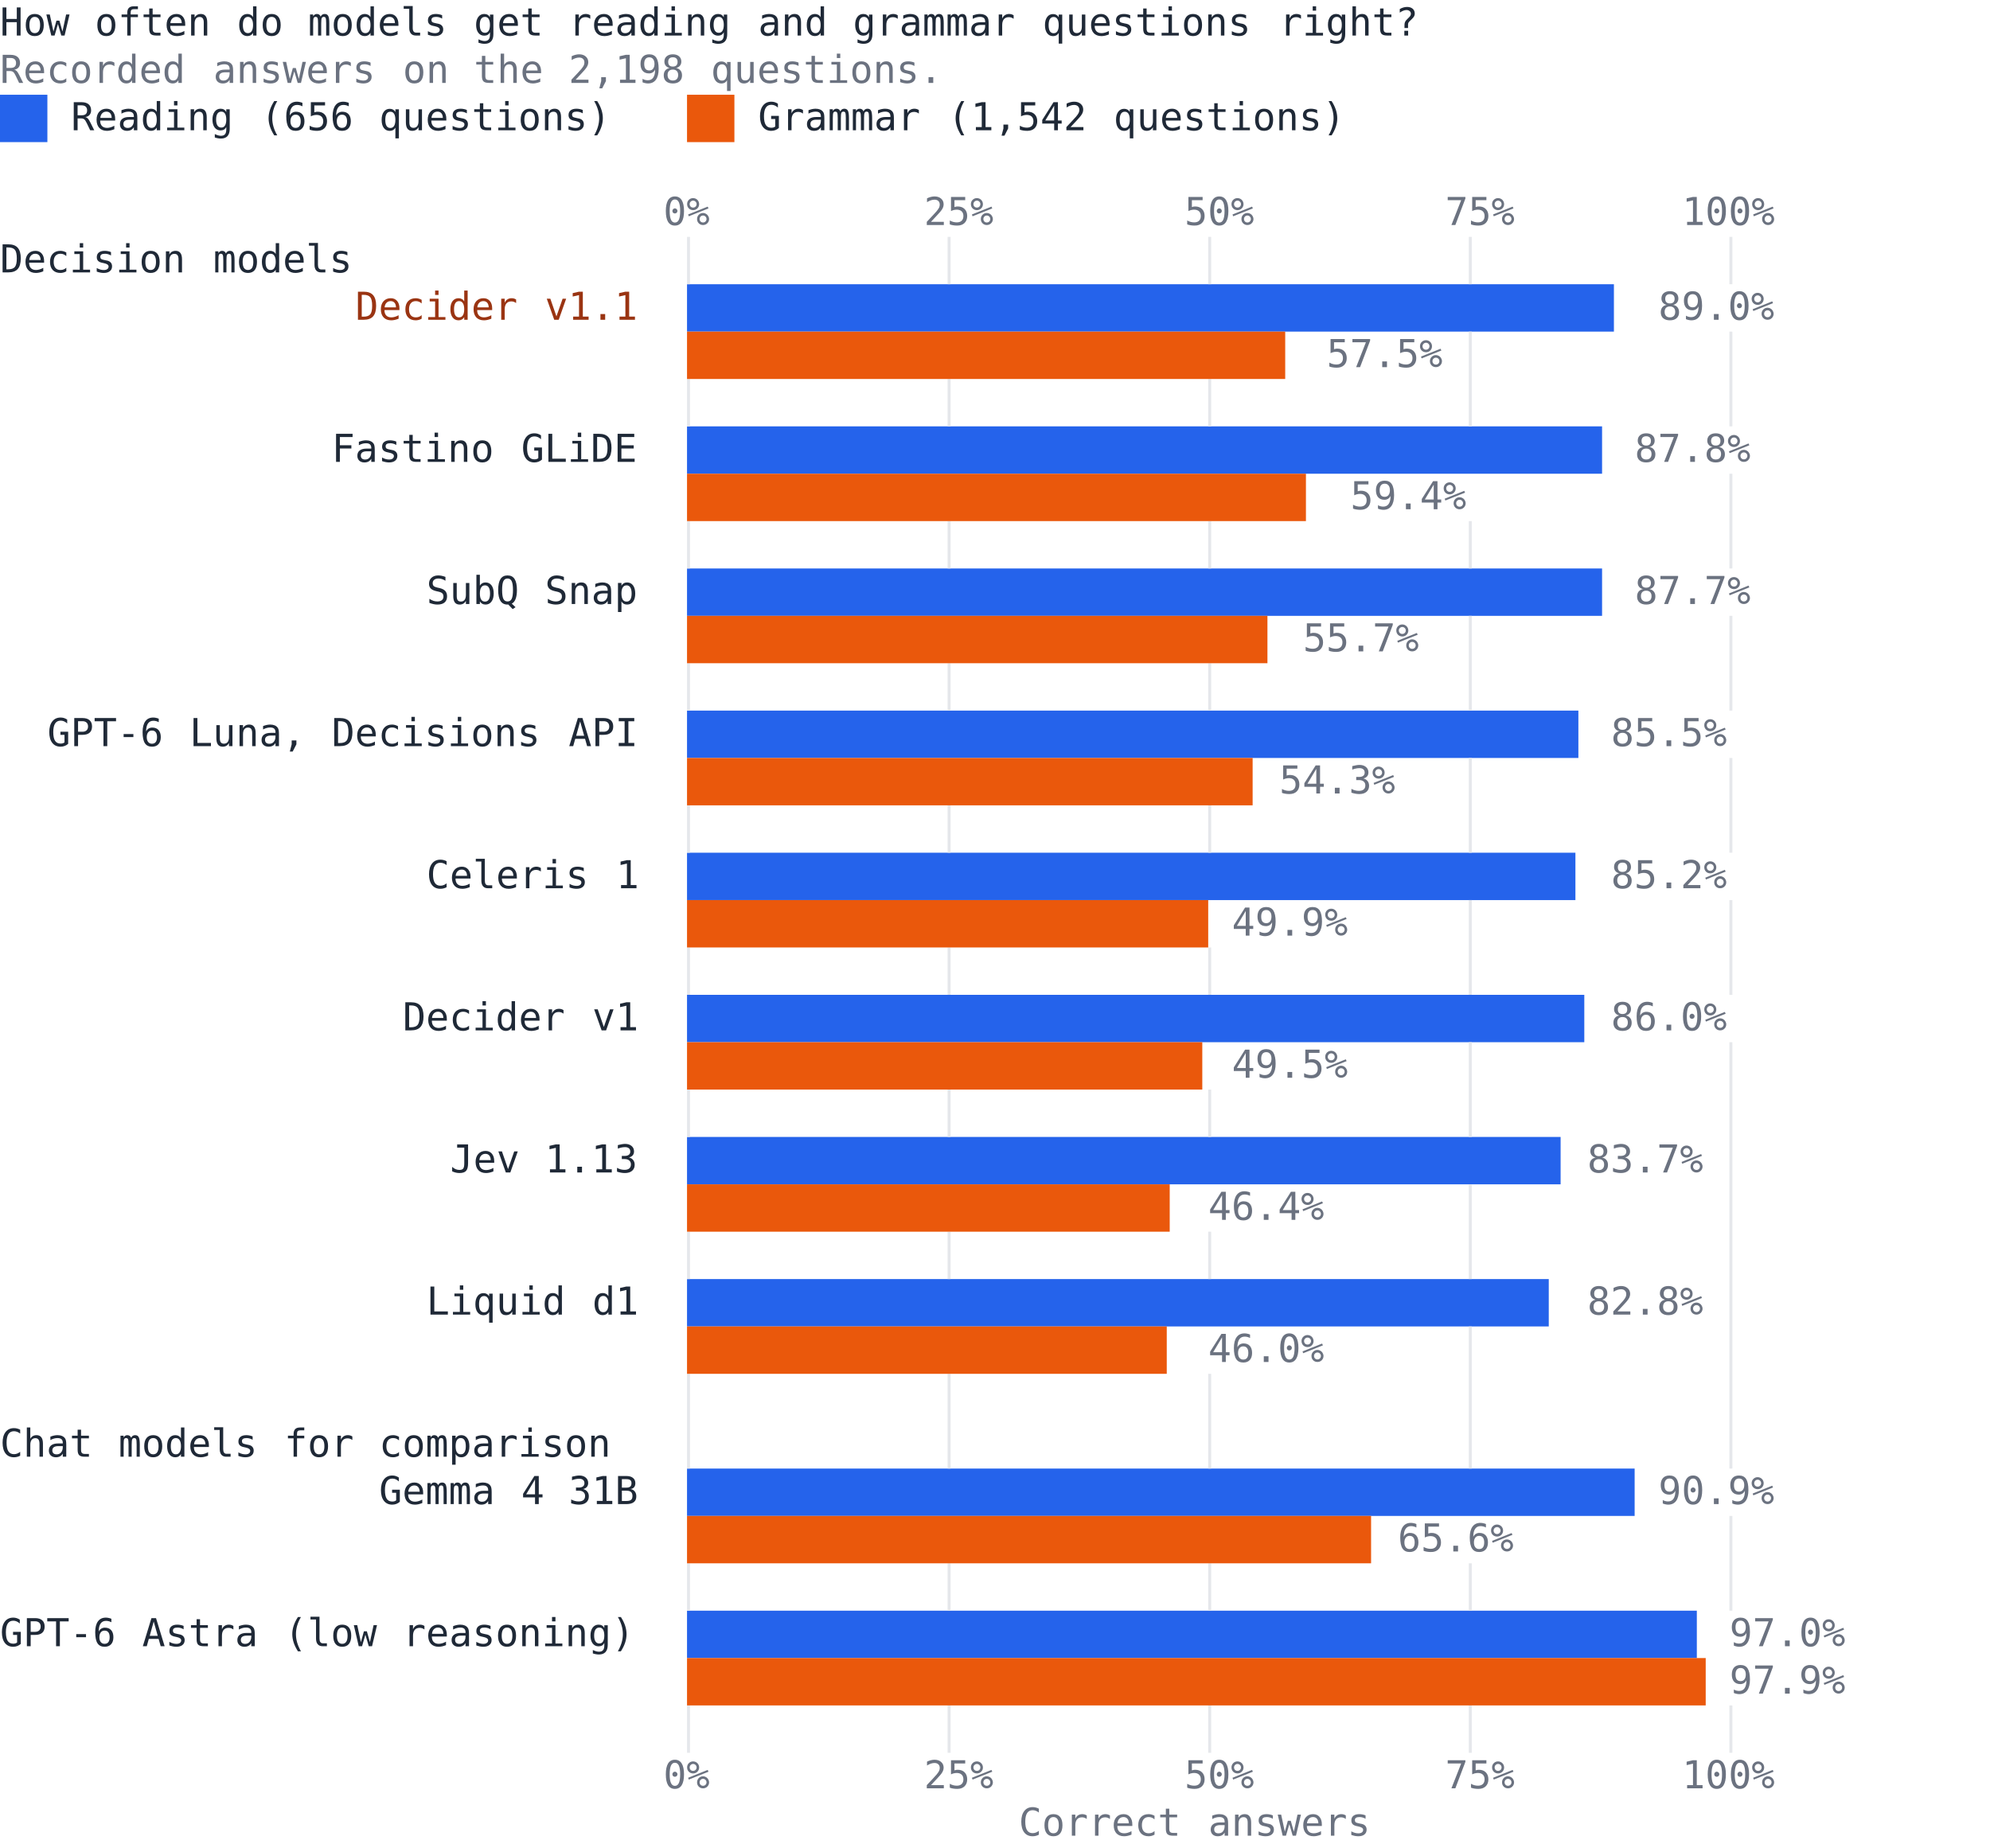
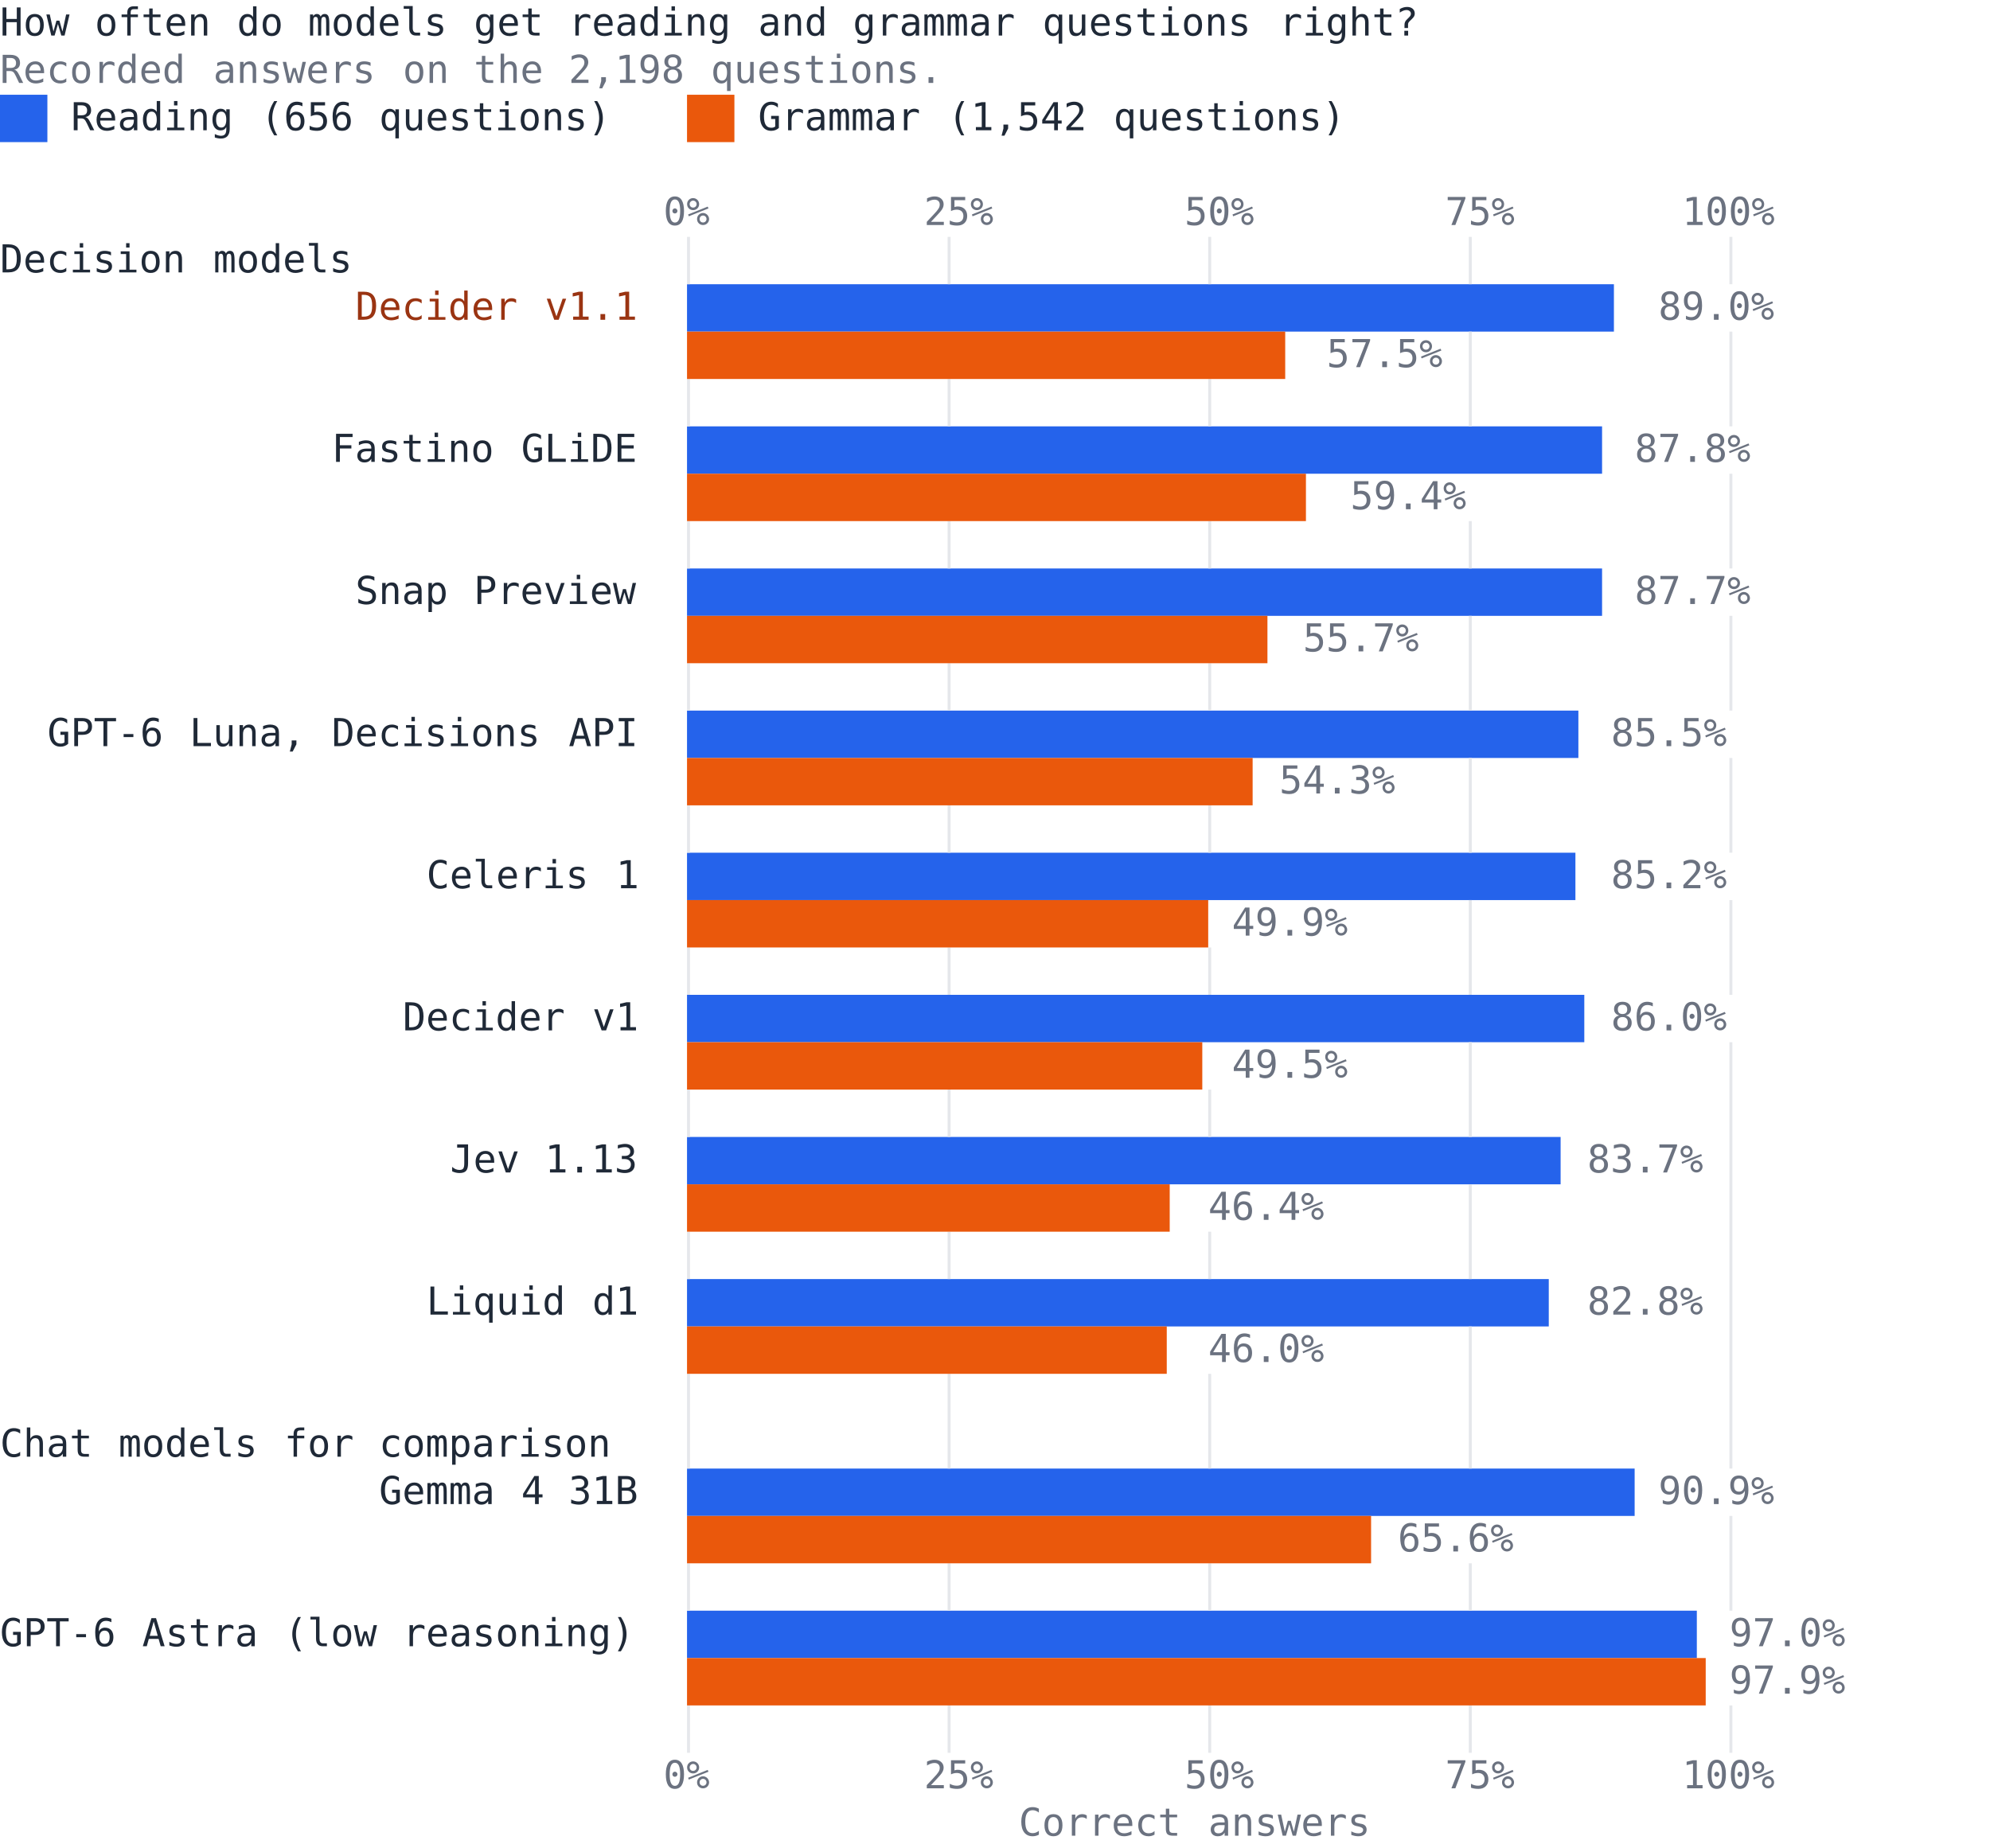
<svg xmlns="http://www.w3.org/2000/svg" viewBox="0 0 672 624" width="672" height="624" role="img">
  <style>text{font:13px ui-monospace,SFMono-Regular,Menlo,Consolas,"DejaVu Sans Mono",monospace;white-space:pre}</style>
  <path fill="#2563eb" d="M0 32h8v16h-8zM8 32h8v16h-8zM232 96h8v16h-8zM240 96h8v16h-8zM248 96h8v16h-8zM256 96h8v16h-8zM264 96h8v16h-8zM272 96h8v16h-8zM280 96h8v16h-8zM288 96h8v16h-8zM296 96h8v16h-8zM304 96h8v16h-8zM312 96h8v16h-8zM320 96h8v16h-8zM328 96h8v16h-8zM336 96h8v16h-8zM344 96h8v16h-8zM352 96h8v16h-8zM360 96h8v16h-8zM368 96h8v16h-8zM376 96h8v16h-8zM384 96h8v16h-8zM392 96h8v16h-8zM400 96h8v16h-8zM408 96h8v16h-8zM416 96h8v16h-8zM424 96h8v16h-8zM432 96h8v16h-8zM440 96h8v16h-8zM448 96h8v16h-8zM456 96h8v16h-8zM464 96h8v16h-8zM472 96h8v16h-8zM480 96h8v16h-8zM488 96h8v16h-8zM496 96h8v16h-8zM504 96h8v16h-8zM512 96h8v16h-8zM520 96h8v16h-8zM528 96h8v16h-8zM536 96h8v16h-8zM544 96h1v16h-1zM232 144h8v16h-8zM240 144h8v16h-8zM248 144h8v16h-8zM256 144h8v16h-8zM264 144h8v16h-8zM272 144h8v16h-8zM280 144h8v16h-8zM288 144h8v16h-8zM296 144h8v16h-8zM304 144h8v16h-8zM312 144h8v16h-8zM320 144h8v16h-8zM328 144h8v16h-8zM336 144h8v16h-8zM344 144h8v16h-8zM352 144h8v16h-8zM360 144h8v16h-8zM368 144h8v16h-8zM376 144h8v16h-8zM384 144h8v16h-8zM392 144h8v16h-8zM400 144h8v16h-8zM408 144h8v16h-8zM416 144h8v16h-8zM424 144h8v16h-8zM432 144h8v16h-8zM440 144h8v16h-8zM448 144h8v16h-8zM456 144h8v16h-8zM464 144h8v16h-8zM472 144h8v16h-8zM480 144h8v16h-8zM488 144h8v16h-8zM496 144h8v16h-8zM504 144h8v16h-8zM512 144h8v16h-8zM520 144h8v16h-8zM528 144h8v16h-8zM536 144h5v16h-5zM232 192h8v16h-8zM240 192h8v16h-8zM248 192h8v16h-8zM256 192h8v16h-8zM264 192h8v16h-8zM272 192h8v16h-8zM280 192h8v16h-8zM288 192h8v16h-8zM296 192h8v16h-8zM304 192h8v16h-8zM312 192h8v16h-8zM320 192h8v16h-8zM328 192h8v16h-8zM336 192h8v16h-8zM344 192h8v16h-8zM352 192h8v16h-8zM360 192h8v16h-8zM368 192h8v16h-8zM376 192h8v16h-8zM384 192h8v16h-8zM392 192h8v16h-8zM400 192h8v16h-8zM408 192h8v16h-8zM416 192h8v16h-8zM424 192h8v16h-8zM432 192h8v16h-8zM440 192h8v16h-8zM448 192h8v16h-8zM456 192h8v16h-8zM464 192h8v16h-8zM472 192h8v16h-8zM480 192h8v16h-8zM488 192h8v16h-8zM496 192h8v16h-8zM504 192h8v16h-8zM512 192h8v16h-8zM520 192h8v16h-8zM528 192h8v16h-8zM536 192h5v16h-5zM232 240h8v16h-8zM240 240h8v16h-8zM248 240h8v16h-8zM256 240h8v16h-8zM264 240h8v16h-8zM272 240h8v16h-8zM280 240h8v16h-8zM288 240h8v16h-8zM296 240h8v16h-8zM304 240h8v16h-8zM312 240h8v16h-8zM320 240h8v16h-8zM328 240h8v16h-8zM336 240h8v16h-8zM344 240h8v16h-8zM352 240h8v16h-8zM360 240h8v16h-8zM368 240h8v16h-8zM376 240h8v16h-8zM384 240h8v16h-8zM392 240h8v16h-8zM400 240h8v16h-8zM408 240h8v16h-8zM416 240h8v16h-8zM424 240h8v16h-8zM432 240h8v16h-8zM440 240h8v16h-8zM448 240h8v16h-8zM456 240h8v16h-8zM464 240h8v16h-8zM472 240h8v16h-8zM480 240h8v16h-8zM488 240h8v16h-8zM496 240h8v16h-8zM504 240h8v16h-8zM512 240h8v16h-8zM520 240h8v16h-8zM528 240h5v16h-5zM232 288h8v16h-8zM240 288h8v16h-8zM248 288h8v16h-8zM256 288h8v16h-8zM264 288h8v16h-8zM272 288h8v16h-8zM280 288h8v16h-8zM288 288h8v16h-8zM296 288h8v16h-8zM304 288h8v16h-8zM312 288h8v16h-8zM320 288h8v16h-8zM328 288h8v16h-8zM336 288h8v16h-8zM344 288h8v16h-8zM352 288h8v16h-8zM360 288h8v16h-8zM368 288h8v16h-8zM376 288h8v16h-8zM384 288h8v16h-8zM392 288h8v16h-8zM400 288h8v16h-8zM408 288h8v16h-8zM416 288h8v16h-8zM424 288h8v16h-8zM432 288h8v16h-8zM440 288h8v16h-8zM448 288h8v16h-8zM456 288h8v16h-8zM464 288h8v16h-8zM472 288h8v16h-8zM480 288h8v16h-8zM488 288h8v16h-8zM496 288h8v16h-8zM504 288h8v16h-8zM512 288h8v16h-8zM520 288h8v16h-8zM528 288h4v16h-4zM232 336h8v16h-8zM240 336h8v16h-8zM248 336h8v16h-8zM256 336h8v16h-8zM264 336h8v16h-8zM272 336h8v16h-8zM280 336h8v16h-8zM288 336h8v16h-8zM296 336h8v16h-8zM304 336h8v16h-8zM312 336h8v16h-8zM320 336h8v16h-8zM328 336h8v16h-8zM336 336h8v16h-8zM344 336h8v16h-8zM352 336h8v16h-8zM360 336h8v16h-8zM368 336h8v16h-8zM376 336h8v16h-8zM384 336h8v16h-8zM392 336h8v16h-8zM400 336h8v16h-8zM408 336h8v16h-8zM416 336h8v16h-8zM424 336h8v16h-8zM432 336h8v16h-8zM440 336h8v16h-8zM448 336h8v16h-8zM456 336h8v16h-8zM464 336h8v16h-8zM472 336h8v16h-8zM480 336h8v16h-8zM488 336h8v16h-8zM496 336h8v16h-8zM504 336h8v16h-8zM512 336h8v16h-8zM520 336h8v16h-8zM528 336h7v16h-7zM232 384h8v16h-8zM240 384h8v16h-8zM248 384h8v16h-8zM256 384h8v16h-8zM264 384h8v16h-8zM272 384h8v16h-8zM280 384h8v16h-8zM288 384h8v16h-8zM296 384h8v16h-8zM304 384h8v16h-8zM312 384h8v16h-8zM320 384h8v16h-8zM328 384h8v16h-8zM336 384h8v16h-8zM344 384h8v16h-8zM352 384h8v16h-8zM360 384h8v16h-8zM368 384h8v16h-8zM376 384h8v16h-8zM384 384h8v16h-8zM392 384h8v16h-8zM400 384h8v16h-8zM408 384h8v16h-8zM416 384h8v16h-8zM424 384h8v16h-8zM432 384h8v16h-8zM440 384h8v16h-8zM448 384h8v16h-8zM456 384h8v16h-8zM464 384h8v16h-8zM472 384h8v16h-8zM480 384h8v16h-8zM488 384h8v16h-8zM496 384h8v16h-8zM504 384h8v16h-8zM512 384h8v16h-8zM520 384h7v16h-7zM232 432h8v16h-8zM240 432h8v16h-8zM248 432h8v16h-8zM256 432h8v16h-8zM264 432h8v16h-8zM272 432h8v16h-8zM280 432h8v16h-8zM288 432h8v16h-8zM296 432h8v16h-8zM304 432h8v16h-8zM312 432h8v16h-8zM320 432h8v16h-8zM328 432h8v16h-8zM336 432h8v16h-8zM344 432h8v16h-8zM352 432h8v16h-8zM360 432h8v16h-8zM368 432h8v16h-8zM376 432h8v16h-8zM384 432h8v16h-8zM392 432h8v16h-8zM400 432h8v16h-8zM408 432h8v16h-8zM416 432h8v16h-8zM424 432h8v16h-8zM432 432h8v16h-8zM440 432h8v16h-8zM448 432h8v16h-8zM456 432h8v16h-8zM464 432h8v16h-8zM472 432h8v16h-8zM480 432h8v16h-8zM488 432h8v16h-8zM496 432h8v16h-8zM504 432h8v16h-8zM512 432h8v16h-8zM520 432h3v16h-3zM232 496h8v16h-8zM240 496h8v16h-8zM248 496h8v16h-8zM256 496h8v16h-8zM264 496h8v16h-8zM272 496h8v16h-8zM280 496h8v16h-8zM288 496h8v16h-8zM296 496h8v16h-8zM304 496h8v16h-8zM312 496h8v16h-8zM320 496h8v16h-8zM328 496h8v16h-8zM336 496h8v16h-8zM344 496h8v16h-8zM352 496h8v16h-8zM360 496h8v16h-8zM368 496h8v16h-8zM376 496h8v16h-8zM384 496h8v16h-8zM392 496h8v16h-8zM400 496h8v16h-8zM408 496h8v16h-8zM416 496h8v16h-8zM424 496h8v16h-8zM432 496h8v16h-8zM440 496h8v16h-8zM448 496h8v16h-8zM456 496h8v16h-8zM464 496h8v16h-8zM472 496h8v16h-8zM480 496h8v16h-8zM488 496h8v16h-8zM496 496h8v16h-8zM504 496h8v16h-8zM512 496h8v16h-8zM520 496h8v16h-8zM528 496h8v16h-8zM536 496h8v16h-8zM544 496h8v16h-8zM232 544h8v16h-8zM240 544h8v16h-8zM248 544h8v16h-8zM256 544h8v16h-8zM264 544h8v16h-8zM272 544h8v16h-8zM280 544h8v16h-8zM288 544h8v16h-8zM296 544h8v16h-8zM304 544h8v16h-8zM312 544h8v16h-8zM320 544h8v16h-8zM328 544h8v16h-8zM336 544h8v16h-8zM344 544h8v16h-8zM352 544h8v16h-8zM360 544h8v16h-8zM368 544h8v16h-8zM376 544h8v16h-8zM384 544h8v16h-8zM392 544h8v16h-8zM400 544h8v16h-8zM408 544h8v16h-8zM416 544h8v16h-8zM424 544h8v16h-8zM432 544h8v16h-8zM440 544h8v16h-8zM448 544h8v16h-8zM456 544h8v16h-8zM464 544h8v16h-8zM472 544h8v16h-8zM480 544h8v16h-8zM488 544h8v16h-8zM496 544h8v16h-8zM504 544h8v16h-8zM512 544h8v16h-8zM520 544h8v16h-8zM528 544h8v16h-8zM536 544h8v16h-8zM544 544h8v16h-8zM552 544h8v16h-8zM560 544h8v16h-8zM568 544h5v16h-5z" />
  <path fill="#e5e7eb" d="M232 80h1v16h-1zM320 80h1v16h-1zM408 80h1v16h-1zM496 80h1v16h-1zM584 80h1v16h-1zM496 112h1v16h-1zM584 112h1v16h-1zM232 128h1v16h-1zM320 128h1v16h-1zM408 128h1v16h-1zM496 128h1v16h-1zM584 128h1v16h-1zM584 160h1v16h-1zM232 176h1v16h-1zM320 176h1v16h-1zM408 176h1v16h-1zM496 176h1v16h-1zM584 176h1v16h-1zM496 208h1v16h-1zM584 208h1v16h-1zM232 224h1v16h-1zM320 224h1v16h-1zM408 224h1v16h-1zM496 224h1v16h-1zM584 224h1v16h-1zM496 256h1v16h-1zM584 256h1v16h-1zM232 272h1v16h-1zM320 272h1v16h-1zM408 272h1v16h-1zM496 272h1v16h-1zM584 272h1v16h-1zM496 304h1v16h-1zM584 304h1v16h-1zM232 320h1v16h-1zM320 320h1v16h-1zM408 320h1v16h-1zM496 320h1v16h-1zM584 320h1v16h-1zM496 352h1v16h-1zM584 352h1v16h-1zM232 368h1v16h-1zM320 368h1v16h-1zM408 368h1v16h-1zM496 368h1v16h-1zM584 368h1v16h-1zM584 384h1v16h-1zM496 400h1v16h-1zM584 400h1v16h-1zM232 416h1v16h-1zM320 416h1v16h-1zM408 416h1v16h-1zM496 416h1v16h-1zM584 416h1v16h-1zM584 432h1v16h-1zM496 448h1v16h-1zM584 448h1v16h-1zM232 464h1v16h-1zM320 464h1v16h-1zM408 464h1v16h-1zM496 464h1v16h-1zM584 464h1v16h-1zM232 480h1v16h-1zM320 480h1v16h-1zM408 480h1v16h-1zM496 480h1v16h-1zM584 480h1v16h-1zM584 512h1v16h-1zM232 528h1v16h-1zM320 528h1v16h-1zM408 528h1v16h-1zM496 528h1v16h-1zM584 528h1v16h-1zM232 576h1v16h-1zM320 576h1v16h-1zM408 576h1v16h-1zM496 576h1v16h-1zM584 576h1v16h-1z" />
  <path fill="#ea580c" d="M232 32h8v16h-8zM240 32h8v16h-8zM232 112h8v16h-8zM240 112h8v16h-8zM248 112h8v16h-8zM256 112h8v16h-8zM264 112h8v16h-8zM272 112h8v16h-8zM280 112h8v16h-8zM288 112h8v16h-8zM296 112h8v16h-8zM304 112h8v16h-8zM312 112h8v16h-8zM320 112h8v16h-8zM328 112h8v16h-8zM336 112h8v16h-8zM344 112h8v16h-8zM352 112h8v16h-8zM360 112h8v16h-8zM368 112h8v16h-8zM376 112h8v16h-8zM384 112h8v16h-8zM392 112h8v16h-8zM400 112h8v16h-8zM408 112h8v16h-8zM416 112h8v16h-8zM424 112h8v16h-8zM432 112h2v16h-2zM232 160h8v16h-8zM240 160h8v16h-8zM248 160h8v16h-8zM256 160h8v16h-8zM264 160h8v16h-8zM272 160h8v16h-8zM280 160h8v16h-8zM288 160h8v16h-8zM296 160h8v16h-8zM304 160h8v16h-8zM312 160h8v16h-8zM320 160h8v16h-8zM328 160h8v16h-8zM336 160h8v16h-8zM344 160h8v16h-8zM352 160h8v16h-8zM360 160h8v16h-8zM368 160h8v16h-8zM376 160h8v16h-8zM384 160h8v16h-8zM392 160h8v16h-8zM400 160h8v16h-8zM408 160h8v16h-8zM416 160h8v16h-8zM424 160h8v16h-8zM432 160h8v16h-8zM440 160h1v16h-1zM232 208h8v16h-8zM240 208h8v16h-8zM248 208h8v16h-8zM256 208h8v16h-8zM264 208h8v16h-8zM272 208h8v16h-8zM280 208h8v16h-8zM288 208h8v16h-8zM296 208h8v16h-8zM304 208h8v16h-8zM312 208h8v16h-8zM320 208h8v16h-8zM328 208h8v16h-8zM336 208h8v16h-8zM344 208h8v16h-8zM352 208h8v16h-8zM360 208h8v16h-8zM368 208h8v16h-8zM376 208h8v16h-8zM384 208h8v16h-8zM392 208h8v16h-8zM400 208h8v16h-8zM408 208h8v16h-8zM416 208h8v16h-8zM424 208h4v16h-4zM232 256h8v16h-8zM240 256h8v16h-8zM248 256h8v16h-8zM256 256h8v16h-8zM264 256h8v16h-8zM272 256h8v16h-8zM280 256h8v16h-8zM288 256h8v16h-8zM296 256h8v16h-8zM304 256h8v16h-8zM312 256h8v16h-8zM320 256h8v16h-8zM328 256h8v16h-8zM336 256h8v16h-8zM344 256h8v16h-8zM352 256h8v16h-8zM360 256h8v16h-8zM368 256h8v16h-8zM376 256h8v16h-8zM384 256h8v16h-8zM392 256h8v16h-8zM400 256h8v16h-8zM408 256h8v16h-8zM416 256h7v16h-7zM232 304h8v16h-8zM240 304h8v16h-8zM248 304h8v16h-8zM256 304h8v16h-8zM264 304h8v16h-8zM272 304h8v16h-8zM280 304h8v16h-8zM288 304h8v16h-8zM296 304h8v16h-8zM304 304h8v16h-8zM312 304h8v16h-8zM320 304h8v16h-8zM328 304h8v16h-8zM336 304h8v16h-8zM344 304h8v16h-8zM352 304h8v16h-8zM360 304h8v16h-8zM368 304h8v16h-8zM376 304h8v16h-8zM384 304h8v16h-8zM392 304h8v16h-8zM400 304h8v16h-8zM232 352h8v16h-8zM240 352h8v16h-8zM248 352h8v16h-8zM256 352h8v16h-8zM264 352h8v16h-8zM272 352h8v16h-8zM280 352h8v16h-8zM288 352h8v16h-8zM296 352h8v16h-8zM304 352h8v16h-8zM312 352h8v16h-8zM320 352h8v16h-8zM328 352h8v16h-8zM336 352h8v16h-8zM344 352h8v16h-8zM352 352h8v16h-8zM360 352h8v16h-8zM368 352h8v16h-8zM376 352h8v16h-8zM384 352h8v16h-8zM392 352h8v16h-8zM400 352h6v16h-6zM232 400h8v16h-8zM240 400h8v16h-8zM248 400h8v16h-8zM256 400h8v16h-8zM264 400h8v16h-8zM272 400h8v16h-8zM280 400h8v16h-8zM288 400h8v16h-8zM296 400h8v16h-8zM304 400h8v16h-8zM312 400h8v16h-8zM320 400h8v16h-8zM328 400h8v16h-8zM336 400h8v16h-8zM344 400h8v16h-8zM352 400h8v16h-8zM360 400h8v16h-8zM368 400h8v16h-8zM376 400h8v16h-8zM384 400h8v16h-8zM392 400h3v16h-3zM232 448h8v16h-8zM240 448h8v16h-8zM248 448h8v16h-8zM256 448h8v16h-8zM264 448h8v16h-8zM272 448h8v16h-8zM280 448h8v16h-8zM288 448h8v16h-8zM296 448h8v16h-8zM304 448h8v16h-8zM312 448h8v16h-8zM320 448h8v16h-8zM328 448h8v16h-8zM336 448h8v16h-8zM344 448h8v16h-8zM352 448h8v16h-8zM360 448h8v16h-8zM368 448h8v16h-8zM376 448h8v16h-8zM384 448h8v16h-8zM392 448h2v16h-2zM232 512h8v16h-8zM240 512h8v16h-8zM248 512h8v16h-8zM256 512h8v16h-8zM264 512h8v16h-8zM272 512h8v16h-8zM280 512h8v16h-8zM288 512h8v16h-8zM296 512h8v16h-8zM304 512h8v16h-8zM312 512h8v16h-8zM320 512h8v16h-8zM328 512h8v16h-8zM336 512h8v16h-8zM344 512h8v16h-8zM352 512h8v16h-8zM360 512h8v16h-8zM368 512h8v16h-8zM376 512h8v16h-8zM384 512h8v16h-8zM392 512h8v16h-8zM400 512h8v16h-8zM408 512h8v16h-8zM416 512h8v16h-8zM424 512h8v16h-8zM432 512h8v16h-8zM440 512h8v16h-8zM448 512h8v16h-8zM456 512h7v16h-7zM232 560h8v16h-8zM240 560h8v16h-8zM248 560h8v16h-8zM256 560h8v16h-8zM264 560h8v16h-8zM272 560h8v16h-8zM280 560h8v16h-8zM288 560h8v16h-8zM296 560h8v16h-8zM304 560h8v16h-8zM312 560h8v16h-8zM320 560h8v16h-8zM328 560h8v16h-8zM336 560h8v16h-8zM344 560h8v16h-8zM352 560h8v16h-8zM360 560h8v16h-8zM368 560h8v16h-8zM376 560h8v16h-8zM384 560h8v16h-8zM392 560h8v16h-8zM400 560h8v16h-8zM408 560h8v16h-8zM416 560h8v16h-8zM424 560h8v16h-8zM432 560h8v16h-8zM440 560h8v16h-8zM448 560h8v16h-8zM456 560h8v16h-8zM464 560h8v16h-8zM472 560h8v16h-8zM480 560h8v16h-8zM488 560h8v16h-8zM496 560h8v16h-8zM504 560h8v16h-8zM512 560h8v16h-8zM520 560h8v16h-8zM528 560h8v16h-8zM536 560h8v16h-8zM544 560h8v16h-8zM552 560h8v16h-8zM560 560h8v16h-8zM568 560h8v16h-8z" />
  <text x="0 8 16" y="12" fill="#1f2937" font-weight="600">How</text>
  <text x="32 40 48 56 64" y="12" fill="#1f2937" font-weight="600">often</text>
  <text x="80 88" y="12" fill="#1f2937" font-weight="600">do</text>
  <text x="104 112 120 128 136 144" y="12" fill="#1f2937" font-weight="600">models</text>
  <text x="160 168 176" y="12" fill="#1f2937" font-weight="600">get</text>
  <text x="192 200 208 216 224 232 240" y="12" fill="#1f2937" font-weight="600">reading</text>
  <text x="256 264 272" y="12" fill="#1f2937" font-weight="600">and</text>
  <text x="288 296 304 312 320 328 336" y="12" fill="#1f2937" font-weight="600">grammar</text>
  <text x="352 360 368 376 384 392 400 408 416" y="12" fill="#1f2937" font-weight="600">questions</text>
  <text x="432 440 448 456 464 472" y="12" fill="#1f2937" font-weight="600">right?</text>
  <text x="0 8 16 24 32 40 48 56" y="28" fill="#6b7280">Recorded</text>
  <text x="72 80 88 96 104 112 120" y="28" fill="#6b7280">answers</text>
  <text x="136 144" y="28" fill="#6b7280">on</text>
  <text x="160 168 176" y="28" fill="#6b7280">the</text>
  <text x="192 200 208 216 224" y="28" fill="#6b7280">2,198</text>
  <text x="240 248 256 264 272 280 288 296 304 312" y="28" fill="#6b7280">questions.</text>
  <text x="24 32 40 48 56 64 72" y="44" fill="#1f2937">Reading</text>
  <text x="88 96 104 112" y="44" fill="#1f2937">(656</text>
  <text x="128 136 144 152 160 168 176 184 192 200" y="44" fill="#1f2937">questions)</text>
  <text x="256 264 272 280 288 296 304" y="44" fill="#1f2937">Grammar</text>
  <text x="320 328 336 344 352 360" y="44" fill="#1f2937">(1,542</text>
  <text x="376 384 392 400 408 416 424 432 440 448" y="44" fill="#1f2937">questions)</text>
  <text x="224 232" y="76" fill="#6b7280">0%</text>
  <text x="312 320 328" y="76" fill="#6b7280">25%</text>
  <text x="400 408 416" y="76" fill="#6b7280">50%</text>
  <text x="488 496 504" y="76" fill="#6b7280">75%</text>
  <text x="568 576 584 592" y="76" fill="#6b7280">100%</text>
  <text x="0 8 16 24 32 40 48 56" y="92" fill="#1f2937" font-weight="600">Decision</text>
  <text x="72 80 88 96 104 112" y="92" fill="#1f2937" font-weight="600">models</text>
  <text x="120 128 136 144 152 160 168" y="108" fill="#9a3412" font-weight="600">Decider</text>
  <text x="184 192 200 208" y="108" fill="#9a3412" font-weight="600">v1.1</text>
  <text x="560 568 576 584 592" y="108" fill="#6b7280">89.0%</text>
  <text x="448 456 464 472 480" y="124" fill="#6b7280">57.5%</text>
  <text x="112 120 128 136 144 152 160" y="156" fill="#1f2937">Fastino</text>
  <text x="176 184 192 200 208" y="156" fill="#1f2937">GLiDE</text>
  <text x="552 560 568 576 584" y="156" fill="#6b7280">87.8%</text>
  <text x="456 464 472 480 488" y="172" fill="#6b7280">59.4%</text>
-   <text x="144 152 160 168" y="204" fill="#1f2937">SubQ</text>
-   <text x="184 192 200 208" y="204" fill="#1f2937">Snap</text>
+   <text x="120 128 136 144" y="204" fill="#1f2937">Snap</text>
+   <text x="160 168 176 184 192 200 208" y="204" fill="#1f2937">Preview</text>
  <text x="552 560 568 576 584" y="204" fill="#6b7280">87.7%</text>
  <text x="440 448 456 464 472" y="220" fill="#6b7280">55.7%</text>
  <text x="16 24 32 40 48" y="252" fill="#1f2937">GPT-6</text>
  <text x="64 72 80 88 96" y="252" fill="#1f2937">Luna,</text>
  <text x="112 120 128 136 144 152 160 168 176" y="252" fill="#1f2937">Decisions</text>
  <text x="192 200 208" y="252" fill="#1f2937">API</text>
  <text x="544 552 560 568 576" y="252" fill="#6b7280">85.5%</text>
  <text x="432 440 448 456 464" y="268" fill="#6b7280">54.3%</text>
  <text x="144 152 160 168 176 184 192" y="300" fill="#1f2937">Celeris</text>
  <text x="208" y="300" fill="#1f2937">1</text>
  <text x="544 552 560 568 576" y="300" fill="#6b7280">85.2%</text>
  <text x="416 424 432 440 448" y="316" fill="#6b7280">49.9%</text>
  <text x="136 144 152 160 168 176 184" y="348" fill="#1f2937">Decider</text>
  <text x="200 208" y="348" fill="#1f2937">v1</text>
  <text x="544 552 560 568 576" y="348" fill="#6b7280">86.0%</text>
  <text x="416 424 432 440 448" y="364" fill="#6b7280">49.5%</text>
  <text x="152 160 168" y="396" fill="#1f2937">Jev</text>
  <text x="184 192 200 208" y="396" fill="#1f2937">1.13</text>
  <text x="536 544 552 560 568" y="396" fill="#6b7280">83.7%</text>
  <text x="408 416 424 432 440" y="412" fill="#6b7280">46.4%</text>
  <text x="144 152 160 168 176 184" y="444" fill="#1f2937">Liquid</text>
  <text x="200 208" y="444" fill="#1f2937">d1</text>
  <text x="536 544 552 560 568" y="444" fill="#6b7280">82.8%</text>
  <text x="408 416 424 432 440" y="460" fill="#6b7280">46.0%</text>
  <text x="0 8 16 24" y="492" fill="#1f2937" font-weight="600">Chat</text>
  <text x="40 48 56 64 72 80" y="492" fill="#1f2937" font-weight="600">models</text>
  <text x="96 104 112" y="492" fill="#1f2937" font-weight="600">for</text>
  <text x="128 136 144 152 160 168 176 184 192 200" y="492" fill="#1f2937" font-weight="600">comparison</text>
  <text x="128 136 144 152 160" y="508" fill="#1f2937">Gemma</text>
  <text x="176" y="508" fill="#1f2937">4</text>
  <text x="192 200 208" y="508" fill="#1f2937">31B</text>
  <text x="560 568 576 584 592" y="508" fill="#6b7280">90.9%</text>
  <text x="472 480 488 496 504" y="524" fill="#6b7280">65.6%</text>
  <text x="0 8 16 24 32" y="556" fill="#1f2937">GPT-6</text>
  <text x="48 56 64 72 80" y="556" fill="#1f2937">Astra</text>
  <text x="96 104 112 120" y="556" fill="#1f2937">(low</text>
  <text x="136 144 152 160 168 176 184 192 200 208" y="556" fill="#1f2937">reasoning)</text>
  <text x="584 592 600 608 616" y="556" fill="#6b7280">97.0%</text>
  <text x="584 592 600 608 616" y="572" fill="#6b7280">97.9%</text>
  <text x="224 232" y="604" fill="#6b7280">0%</text>
  <text x="312 320 328" y="604" fill="#6b7280">25%</text>
  <text x="400 408 416" y="604" fill="#6b7280">50%</text>
  <text x="488 496 504" y="604" fill="#6b7280">75%</text>
  <text x="568 576 584 592" y="604" fill="#6b7280">100%</text>
  <text x="344 352 360 368 376 384 392" y="620" fill="#6b7280">Correct</text>
  <text x="408 416 424 432 440 448 456" y="620" fill="#6b7280">answers</text>
</svg>
